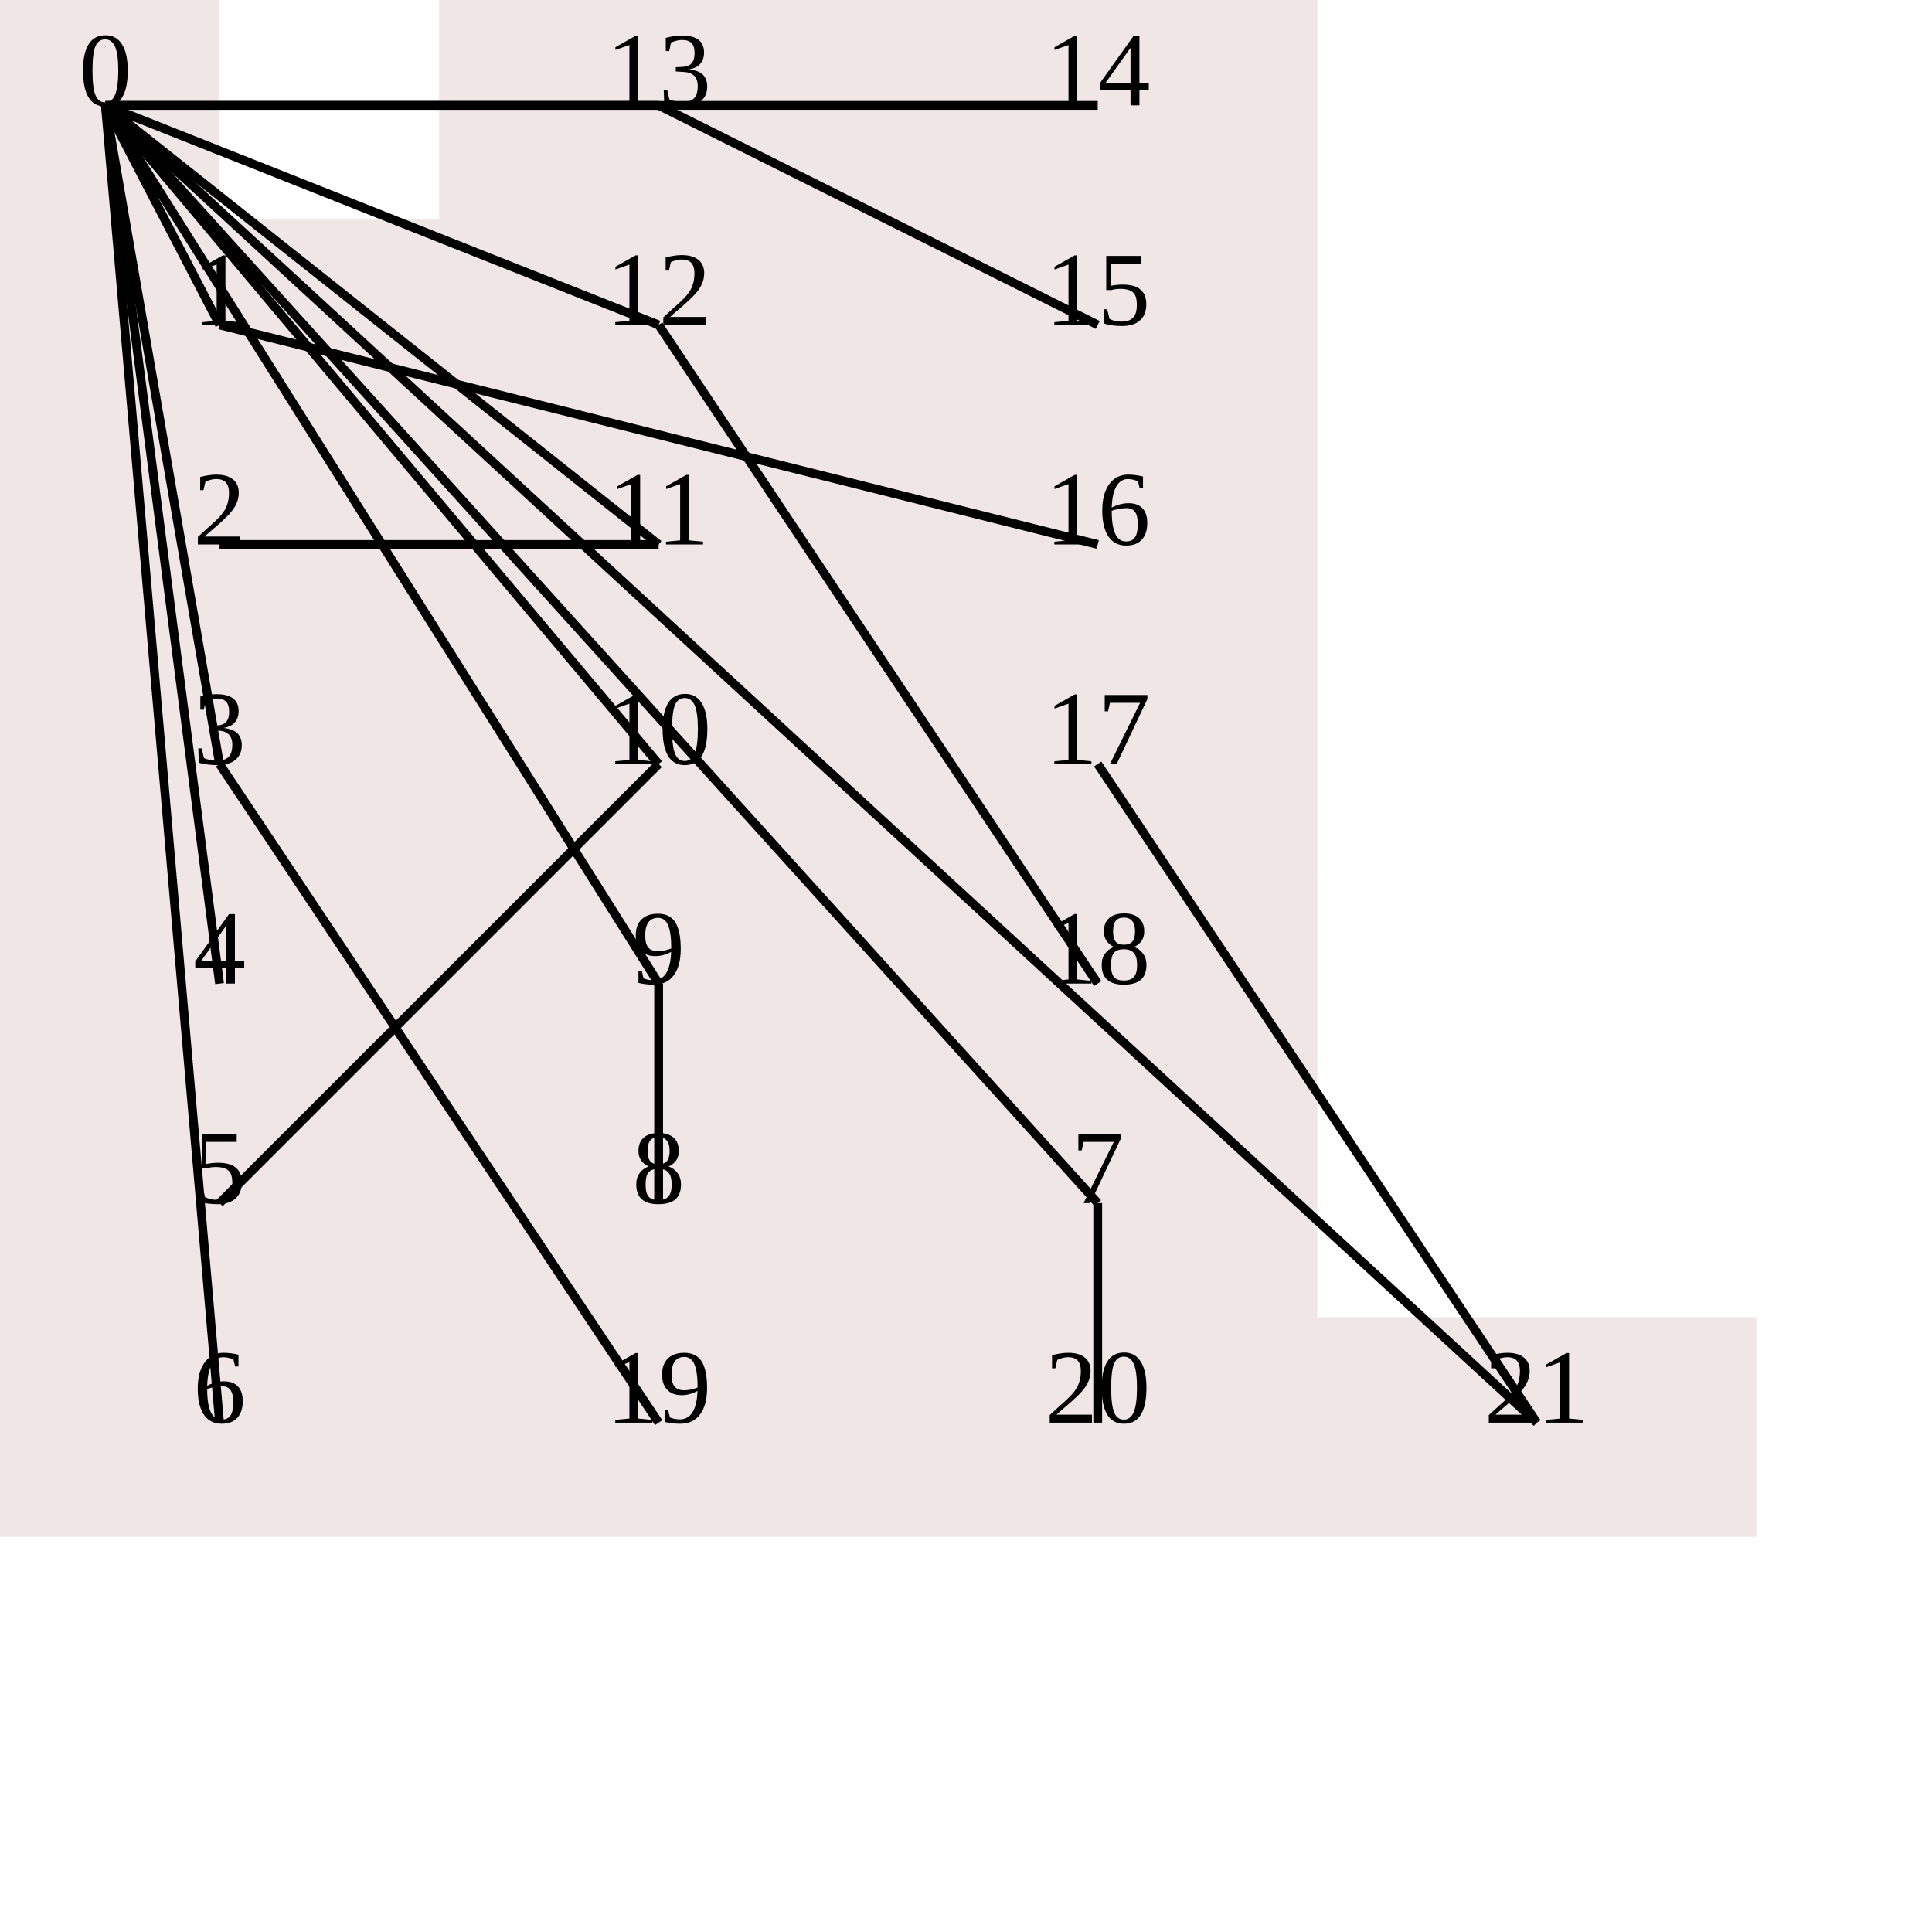
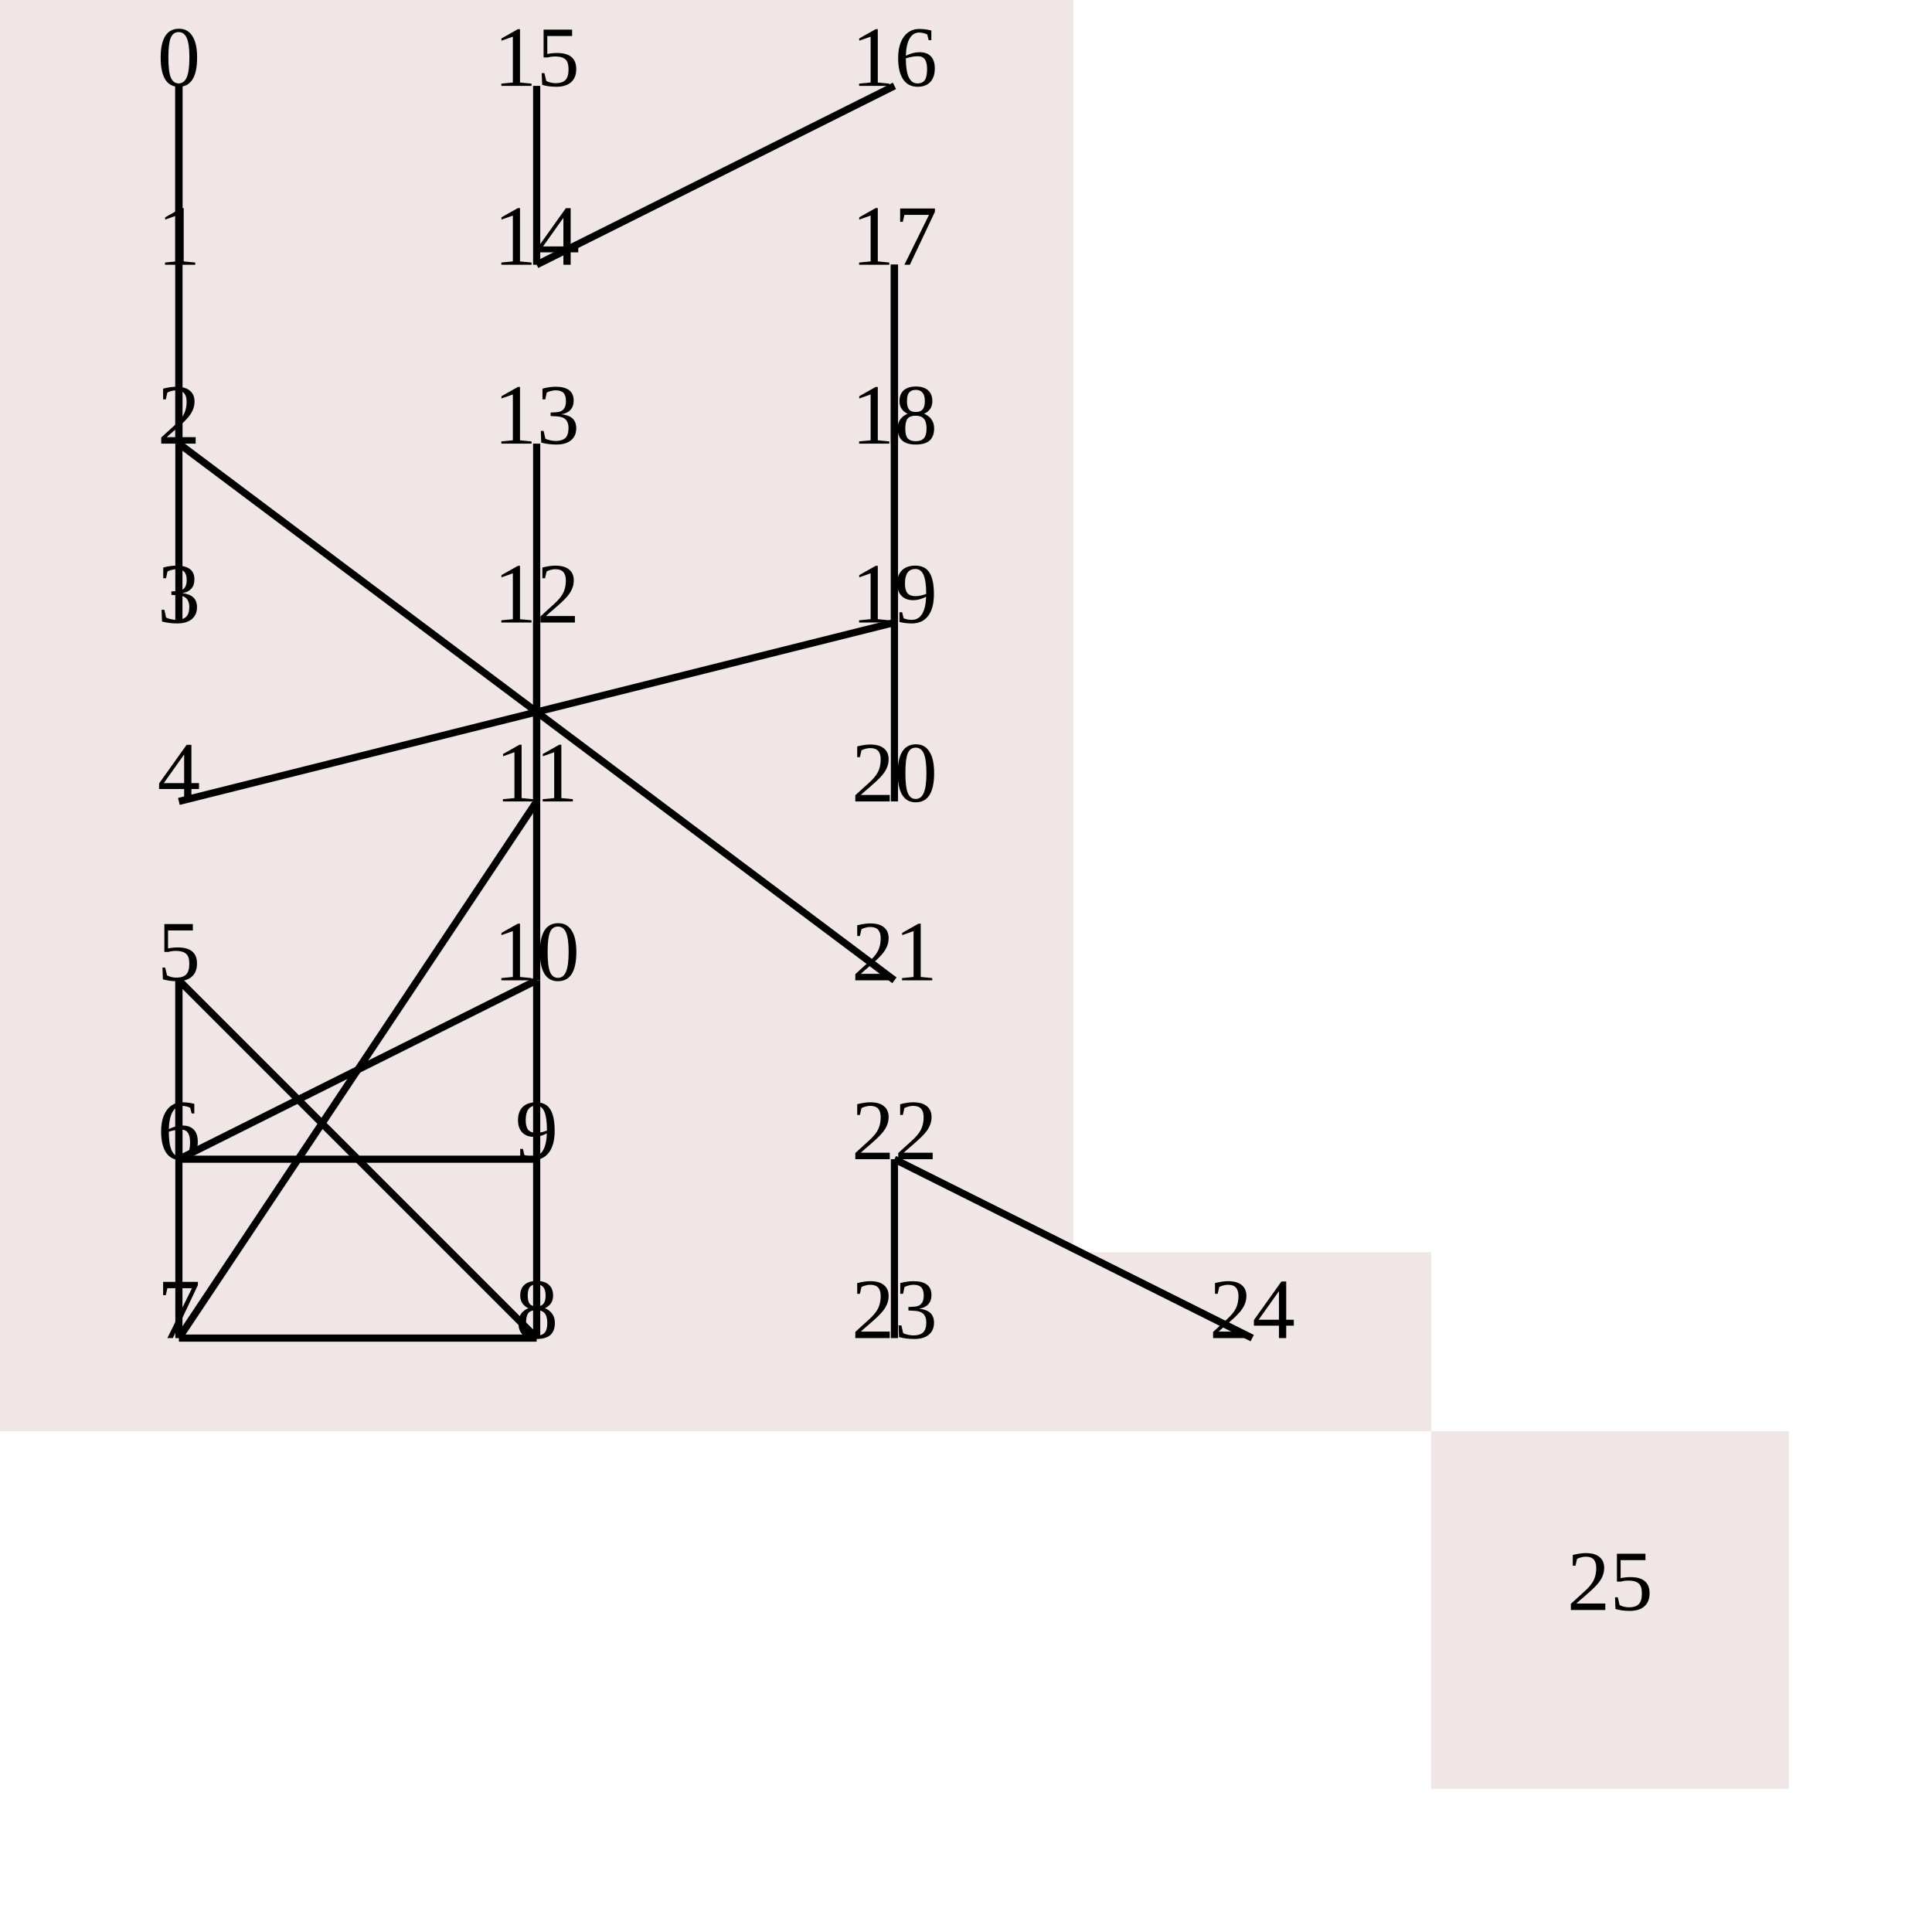
- <svg xmlns="http://www.w3.org/2000/svg" width="220" height="220">
-   <rect x="0" y="0" width="220" height="220" fill="rgb(255,255,255)" />
-   <rect x="0" y="0" width="200" height="200" fill="rgba(255,255,255,1)" />
-   <rect x="0" y="0" width="25" height="25" fill="rgba(100,0,0,0.1)" />
-   <text x="12" y="12" text-anchor="middle" alignment-baseline="middle" fill="black">0</text>
+ <svg xmlns="http://www.w3.org/2000/svg" width="270" height="270">
+   <rect x="0" y="0" width="270" height="270" fill="rgb(255,255,255)" />
+   <rect x="0" y="0" width="225" height="225" fill="rgba(255,255,255,1)" />
+   <rect x="0" y="0" width="50" height="25" fill="rgba(100,0,0,0.1)" />
+   <text x="25" y="12" text-anchor="middle" alignment-baseline="middle" fill="black">0</text>
  <rect x="0" y="25" width="50" height="25" fill="rgba(100,0,0,0.1)" />
  <text x="25" y="37" text-anchor="middle" alignment-baseline="middle" fill="black">1</text>
  <rect x="0" y="50" width="50" height="25" fill="rgba(100,0,0,0.1)" />
  <text x="25" y="62" text-anchor="middle" alignment-baseline="middle" fill="black">2</text>
  <rect x="0" y="75" width="50" height="25" fill="rgba(100,0,0,0.1)" />
  <text x="25" y="87" text-anchor="middle" alignment-baseline="middle" fill="black">3</text>
  <rect x="0" y="100" width="50" height="25" fill="rgba(100,0,0,0.1)" />
  <text x="25" y="112" text-anchor="middle" alignment-baseline="middle" fill="black">4</text>
  <rect x="0" y="125" width="50" height="25" fill="rgba(100,0,0,0.1)" />
  <text x="25" y="137" text-anchor="middle" alignment-baseline="middle" fill="black">5</text>
  <rect x="0" y="150" width="50" height="25" fill="rgba(100,0,0,0.1)" />
  <text x="25" y="162" text-anchor="middle" alignment-baseline="middle" fill="black">6</text>
+   <rect x="0" y="175" width="50" height="25" fill="rgba(100,0,0,0.1)" />
+   <text x="25" y="187" text-anchor="middle" alignment-baseline="middle" fill="black">7</text>
+   <rect x="50" y="175" width="50" height="25" fill="rgba(100,0,0,0.1)" />
+   <text x="75" y="187" text-anchor="middle" alignment-baseline="middle" fill="black">8</text>
+   <rect x="50" y="150" width="50" height="25" fill="rgba(100,0,0,0.1)" />
+   <text x="75" y="162" text-anchor="middle" alignment-baseline="middle" fill="black">9</text>
+   <rect x="50" y="125" width="50" height="25" fill="rgba(100,0,0,0.1)" />
+   <text x="75" y="137" text-anchor="middle" alignment-baseline="middle" fill="black">10</text>
+   <rect x="50" y="100" width="50" height="25" fill="rgba(100,0,0,0.1)" />
+   <text x="75" y="112" text-anchor="middle" alignment-baseline="middle" fill="black">11</text>
+   <rect x="50" y="75" width="50" height="25" fill="rgba(100,0,0,0.1)" />
+   <text x="75" y="87" text-anchor="middle" alignment-baseline="middle" fill="black">12</text>
+   <rect x="50" y="50" width="50" height="25" fill="rgba(100,0,0,0.1)" />
+   <text x="75" y="62" text-anchor="middle" alignment-baseline="middle" fill="black">13</text>
+   <rect x="50" y="25" width="50" height="25" fill="rgba(100,0,0,0.1)" />
+   <text x="75" y="37" text-anchor="middle" alignment-baseline="middle" fill="black">14</text>
+   <rect x="50" y="0" width="50" height="25" fill="rgba(100,0,0,0.1)" />
+   <text x="75" y="12" text-anchor="middle" alignment-baseline="middle" fill="black">15</text>
+   <rect x="100" y="0" width="50" height="25" fill="rgba(100,0,0,0.1)" />
+   <text x="125" y="12" text-anchor="middle" alignment-baseline="middle" fill="black">16</text>
+   <rect x="100" y="25" width="50" height="25" fill="rgba(100,0,0,0.1)" />
+   <text x="125" y="37" text-anchor="middle" alignment-baseline="middle" fill="black">17</text>
+   <rect x="100" y="50" width="50" height="25" fill="rgba(100,0,0,0.1)" />
+   <text x="125" y="62" text-anchor="middle" alignment-baseline="middle" fill="black">18</text>
+   <rect x="100" y="75" width="50" height="25" fill="rgba(100,0,0,0.1)" />
+   <text x="125" y="87" text-anchor="middle" alignment-baseline="middle" fill="black">19</text>
+   <rect x="100" y="100" width="50" height="25" fill="rgba(100,0,0,0.1)" />
+   <text x="125" y="112" text-anchor="middle" alignment-baseline="middle" fill="black">20</text>
  <rect x="100" y="125" width="50" height="25" fill="rgba(100,0,0,0.1)" />
-   <text x="125" y="137" text-anchor="middle" alignment-baseline="middle" fill="black">7</text>
-   <rect x="50" y="125" width="50" height="25" fill="rgba(100,0,0,0.1)" />
-   <text x="75" y="137" text-anchor="middle" alignment-baseline="middle" fill="black">8</text>
-   <rect x="50" y="100" width="50" height="25" fill="rgba(100,0,0,0.1)" />
-   <text x="75" y="112" text-anchor="middle" alignment-baseline="middle" fill="black">9</text>
-   <rect x="50" y="75" width="50" height="25" fill="rgba(100,0,0,0.1)" />
-   <text x="75" y="87" text-anchor="middle" alignment-baseline="middle" fill="black">10</text>
-   <rect x="50" y="50" width="50" height="25" fill="rgba(100,0,0,0.1)" />
-   <text x="75" y="62" text-anchor="middle" alignment-baseline="middle" fill="black">11</text>
-   <rect x="50" y="25" width="50" height="25" fill="rgba(100,0,0,0.1)" />
-   <text x="75" y="37" text-anchor="middle" alignment-baseline="middle" fill="black">12</text>
-   <rect x="50" y="0" width="50" height="25" fill="rgba(100,0,0,0.1)" />
-   <text x="75" y="12" text-anchor="middle" alignment-baseline="middle" fill="black">13</text>
-   <rect x="100" y="0" width="50" height="25" fill="rgba(100,0,0,0.1)" />
-   <text x="125" y="12" text-anchor="middle" alignment-baseline="middle" fill="black">14</text>
-   <rect x="100" y="25" width="50" height="25" fill="rgba(100,0,0,0.1)" />
-   <text x="125" y="37" text-anchor="middle" alignment-baseline="middle" fill="black">15</text>
-   <rect x="100" y="50" width="50" height="25" fill="rgba(100,0,0,0.1)" />
-   <text x="125" y="62" text-anchor="middle" alignment-baseline="middle" fill="black">16</text>
-   <rect x="100" y="75" width="50" height="25" fill="rgba(100,0,0,0.1)" />
-   <text x="125" y="87" text-anchor="middle" alignment-baseline="middle" fill="black">17</text>
-   <rect x="100" y="100" width="50" height="25" fill="rgba(100,0,0,0.1)" />
-   <text x="125" y="112" text-anchor="middle" alignment-baseline="middle" fill="black">18</text>
-   <rect x="50" y="150" width="50" height="25" fill="rgba(100,0,0,0.1)" />
-   <text x="75" y="162" text-anchor="middle" alignment-baseline="middle" fill="black">19</text>
+   <text x="125" y="137" text-anchor="middle" alignment-baseline="middle" fill="black">21</text>
  <rect x="100" y="150" width="50" height="25" fill="rgba(100,0,0,0.1)" />
-   <text x="125" y="162" text-anchor="middle" alignment-baseline="middle" fill="black">20</text>
-   <rect x="150" y="150" width="50" height="25" fill="rgba(100,0,0,0.1)" />
-   <text x="175" y="162" text-anchor="middle" alignment-baseline="middle" fill="black">21</text>
-   <line x1="12" y1="12" x2="25" y2="162" stroke="black" stroke-width="1" />
-   <line x1="12" y1="12" x2="25" y2="37" stroke="black" stroke-width="1" />
-   <line x1="12" y1="12" x2="25" y2="112" stroke="black" stroke-width="1" />
-   <line x1="12" y1="12" x2="75" y2="12" stroke="black" stroke-width="1" />
-   <line x1="12" y1="12" x2="25" y2="87" stroke="black" stroke-width="1" />
-   <line x1="12" y1="12" x2="125" y2="12" stroke="black" stroke-width="1" />
-   <line x1="12" y1="12" x2="75" y2="62" stroke="black" stroke-width="1" />
-   <line x1="12" y1="12" x2="175" y2="162" stroke="black" stroke-width="1" />
-   <line x1="12" y1="12" x2="75" y2="37" stroke="black" stroke-width="1" />
-   <line x1="12" y1="12" x2="75" y2="87" stroke="black" stroke-width="1" />
-   <line x1="12" y1="12" x2="125" y2="137" stroke="black" stroke-width="1" />
-   <line x1="12" y1="12" x2="75" y2="112" stroke="black" stroke-width="1" />
-   <line x1="25" y1="37" x2="125" y2="62" stroke="black" stroke-width="1" />
-   <line x1="25" y1="62" x2="75" y2="62" stroke="black" stroke-width="1" />
-   <line x1="25" y1="87" x2="75" y2="162" stroke="black" stroke-width="1" />
-   <line x1="25" y1="137" x2="75" y2="87" stroke="black" stroke-width="1" />
-   <line x1="125" y1="137" x2="125" y2="162" stroke="black" stroke-width="1" />
+   <text x="125" y="162" text-anchor="middle" alignment-baseline="middle" fill="black">22</text>
+   <rect x="100" y="175" width="50" height="25" fill="rgba(100,0,0,0.1)" />
+   <text x="125" y="187" text-anchor="middle" alignment-baseline="middle" fill="black">23</text>
+   <rect x="150" y="175" width="50" height="25" fill="rgba(100,0,0,0.1)" />
+   <text x="175" y="187" text-anchor="middle" alignment-baseline="middle" fill="black">24</text>
+   <rect x="200" y="200" width="50" height="50" fill="rgba(100,0,0,0.1)" />
+   <text x="225" y="225" text-anchor="middle" alignment-baseline="middle" fill="black">25</text>
+   <line x1="25" y1="12" x2="25" y2="87" stroke="black" stroke-width="1" />
+   <line x1="25" y1="12" x2="25" y2="37" stroke="black" stroke-width="1" />
+   <line x1="25" y1="12" x2="25" y2="62" stroke="black" stroke-width="1" />
+   <line x1="25" y1="62" x2="125" y2="137" stroke="black" stroke-width="1" />
+   <line x1="25" y1="112" x2="125" y2="87" stroke="black" stroke-width="1" />
+   <line x1="25" y1="137" x2="25" y2="162" stroke="black" stroke-width="1" />
+   <line x1="25" y1="137" x2="25" y2="187" stroke="black" stroke-width="1" />
+   <line x1="25" y1="137" x2="75" y2="187" stroke="black" stroke-width="1" />
+   <line x1="25" y1="162" x2="75" y2="162" stroke="black" stroke-width="1" />
+   <line x1="25" y1="162" x2="75" y2="137" stroke="black" stroke-width="1" />
+   <line x1="25" y1="187" x2="75" y2="112" stroke="black" stroke-width="1" />
+   <line x1="25" y1="187" x2="75" y2="187" stroke="black" stroke-width="1" />
+   <line x1="75" y1="187" x2="75" y2="162" stroke="black" stroke-width="1" />
+   <line x1="75" y1="162" x2="75" y2="137" stroke="black" stroke-width="1" />
  <line x1="75" y1="137" x2="75" y2="112" stroke="black" stroke-width="1" />
-   <line x1="75" y1="37" x2="125" y2="112" stroke="black" stroke-width="1" />
-   <line x1="75" y1="12" x2="125" y2="37" stroke="black" stroke-width="1" />
-   <line x1="125" y1="87" x2="175" y2="162" stroke="black" stroke-width="1" />
+   <line x1="75" y1="112" x2="75" y2="62" stroke="black" stroke-width="1" />
+   <line x1="75" y1="112" x2="75" y2="87" stroke="black" stroke-width="1" />
+   <line x1="75" y1="37" x2="75" y2="12" stroke="black" stroke-width="1" />
+   <line x1="75" y1="37" x2="125" y2="12" stroke="black" stroke-width="1" />
+   <line x1="125" y1="37" x2="125" y2="87" stroke="black" stroke-width="1" />
+   <line x1="125" y1="37" x2="125" y2="112" stroke="black" stroke-width="1" />
+   <line x1="125" y1="37" x2="125" y2="62" stroke="black" stroke-width="1" />
+   <line x1="125" y1="162" x2="175" y2="187" stroke="black" stroke-width="1" />
+   <line x1="125" y1="162" x2="125" y2="187" stroke="black" stroke-width="1" />
</svg>
